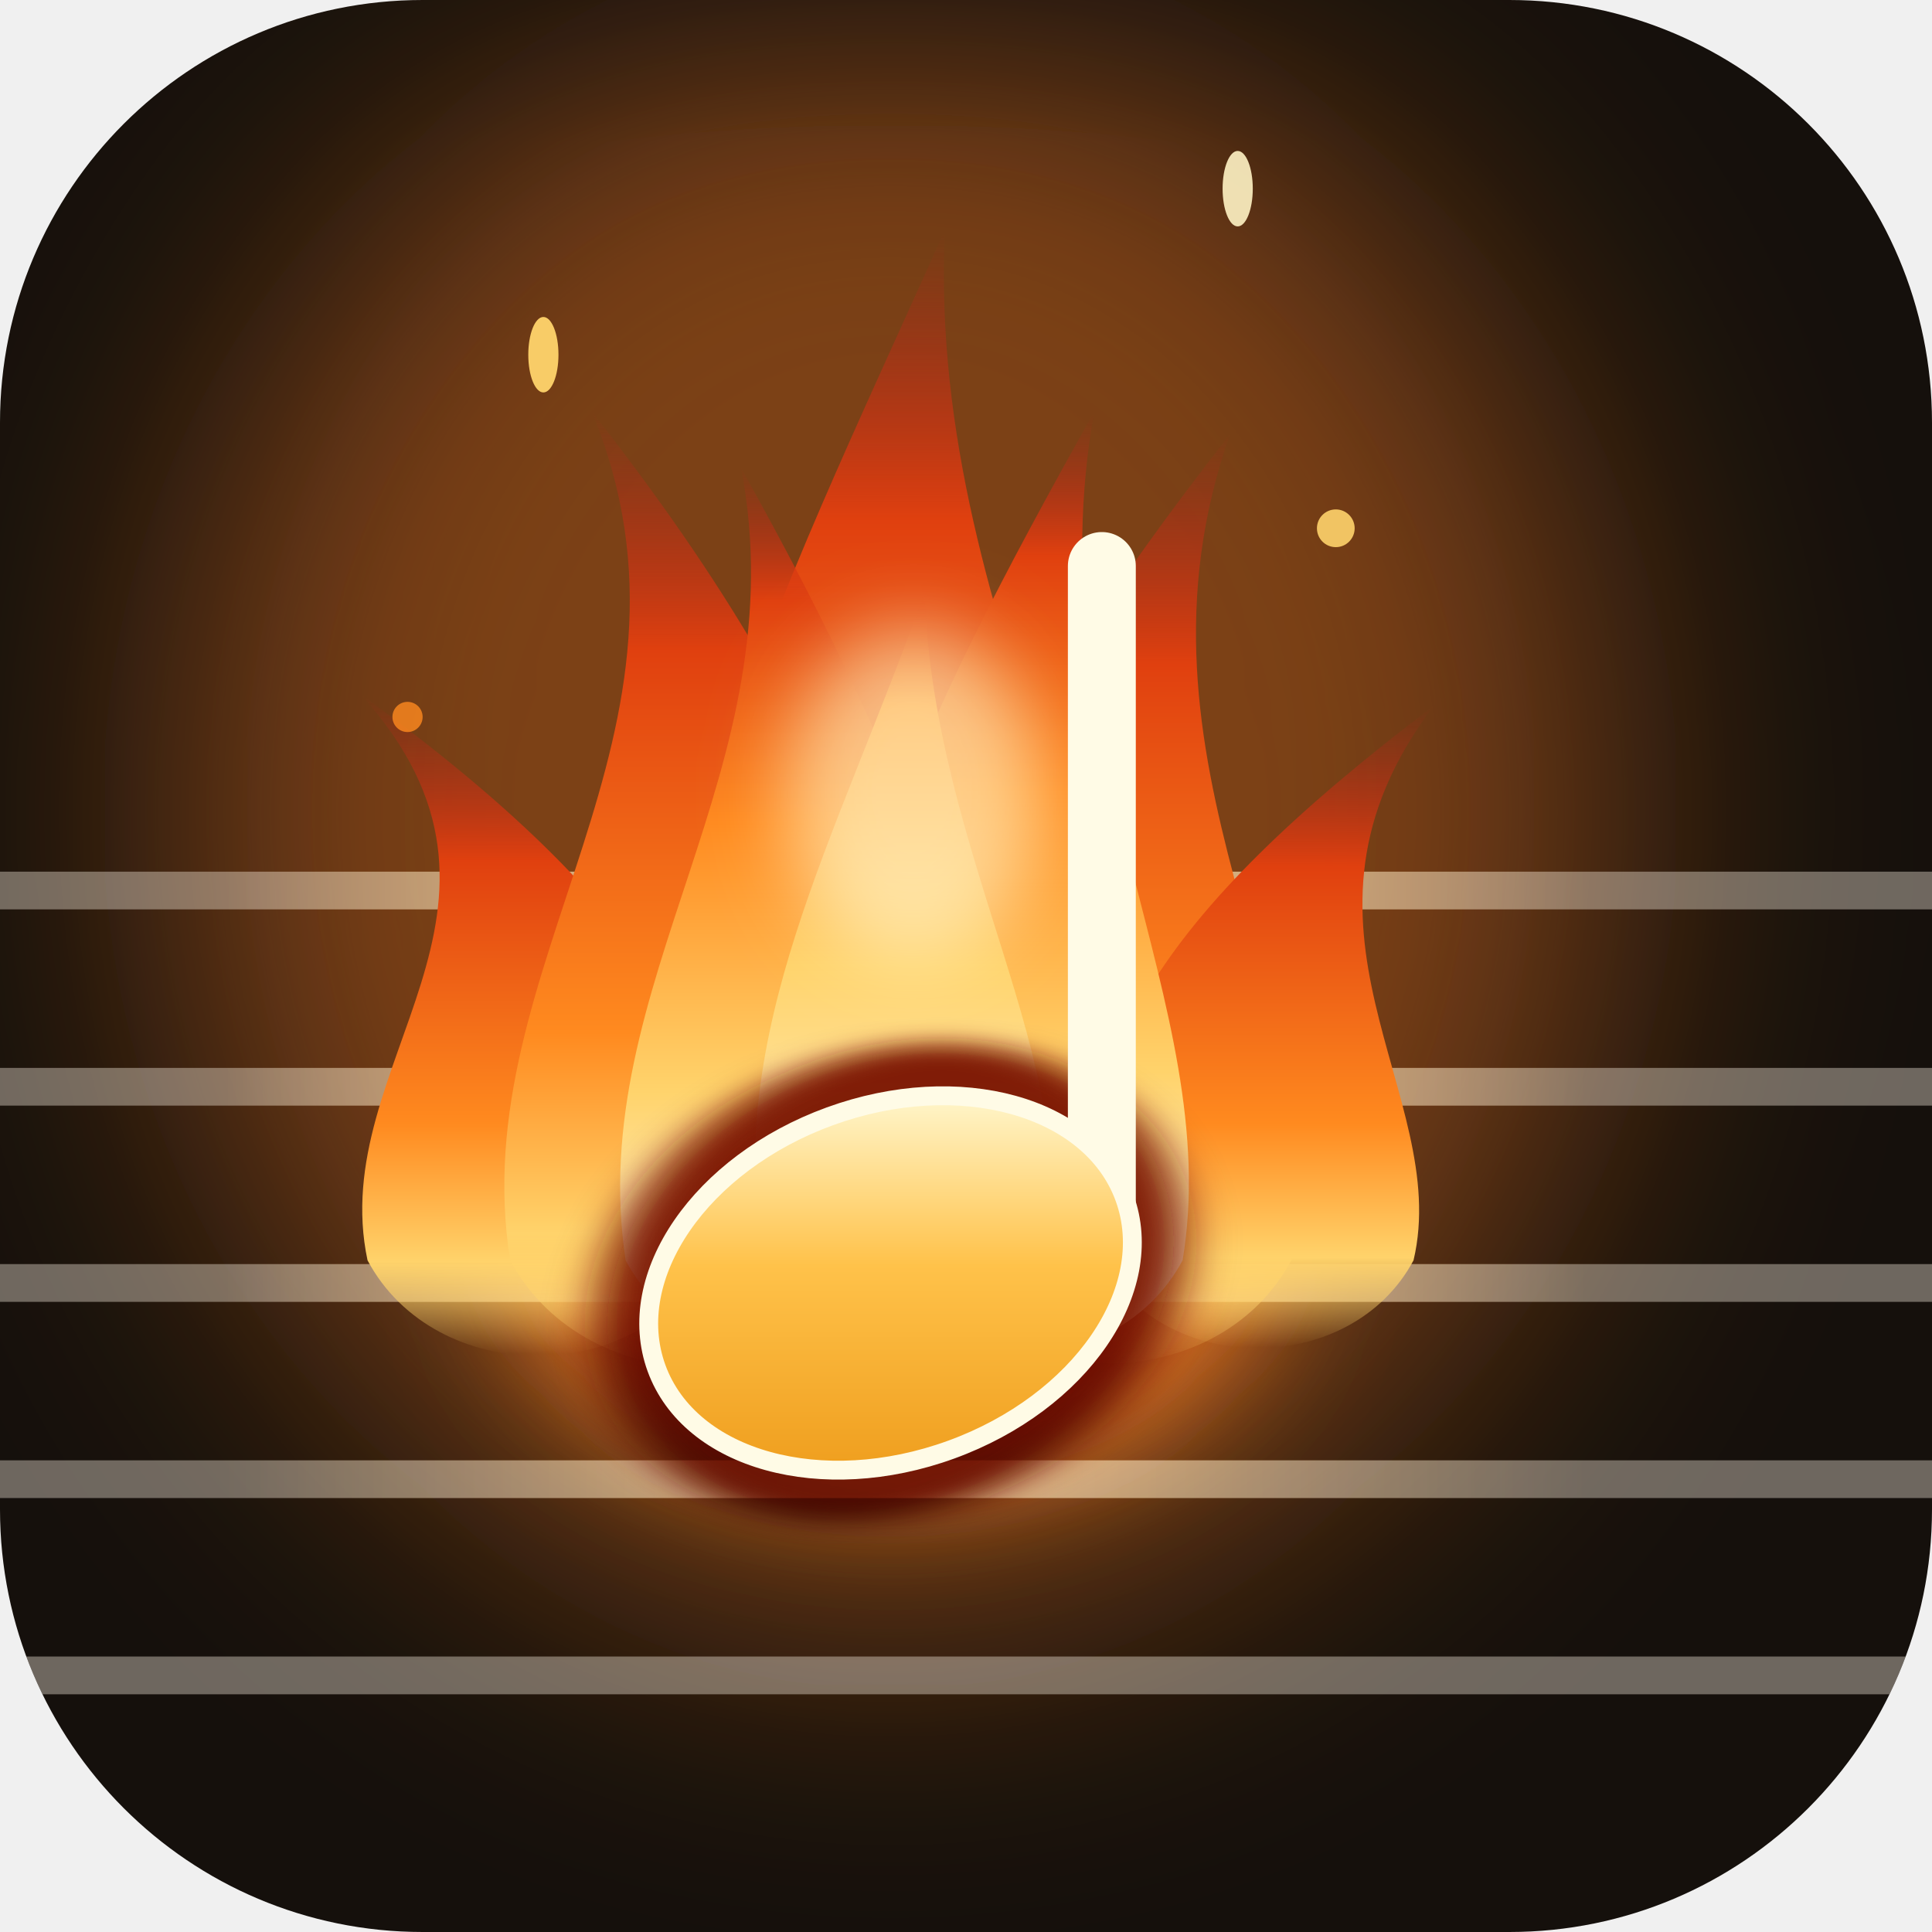
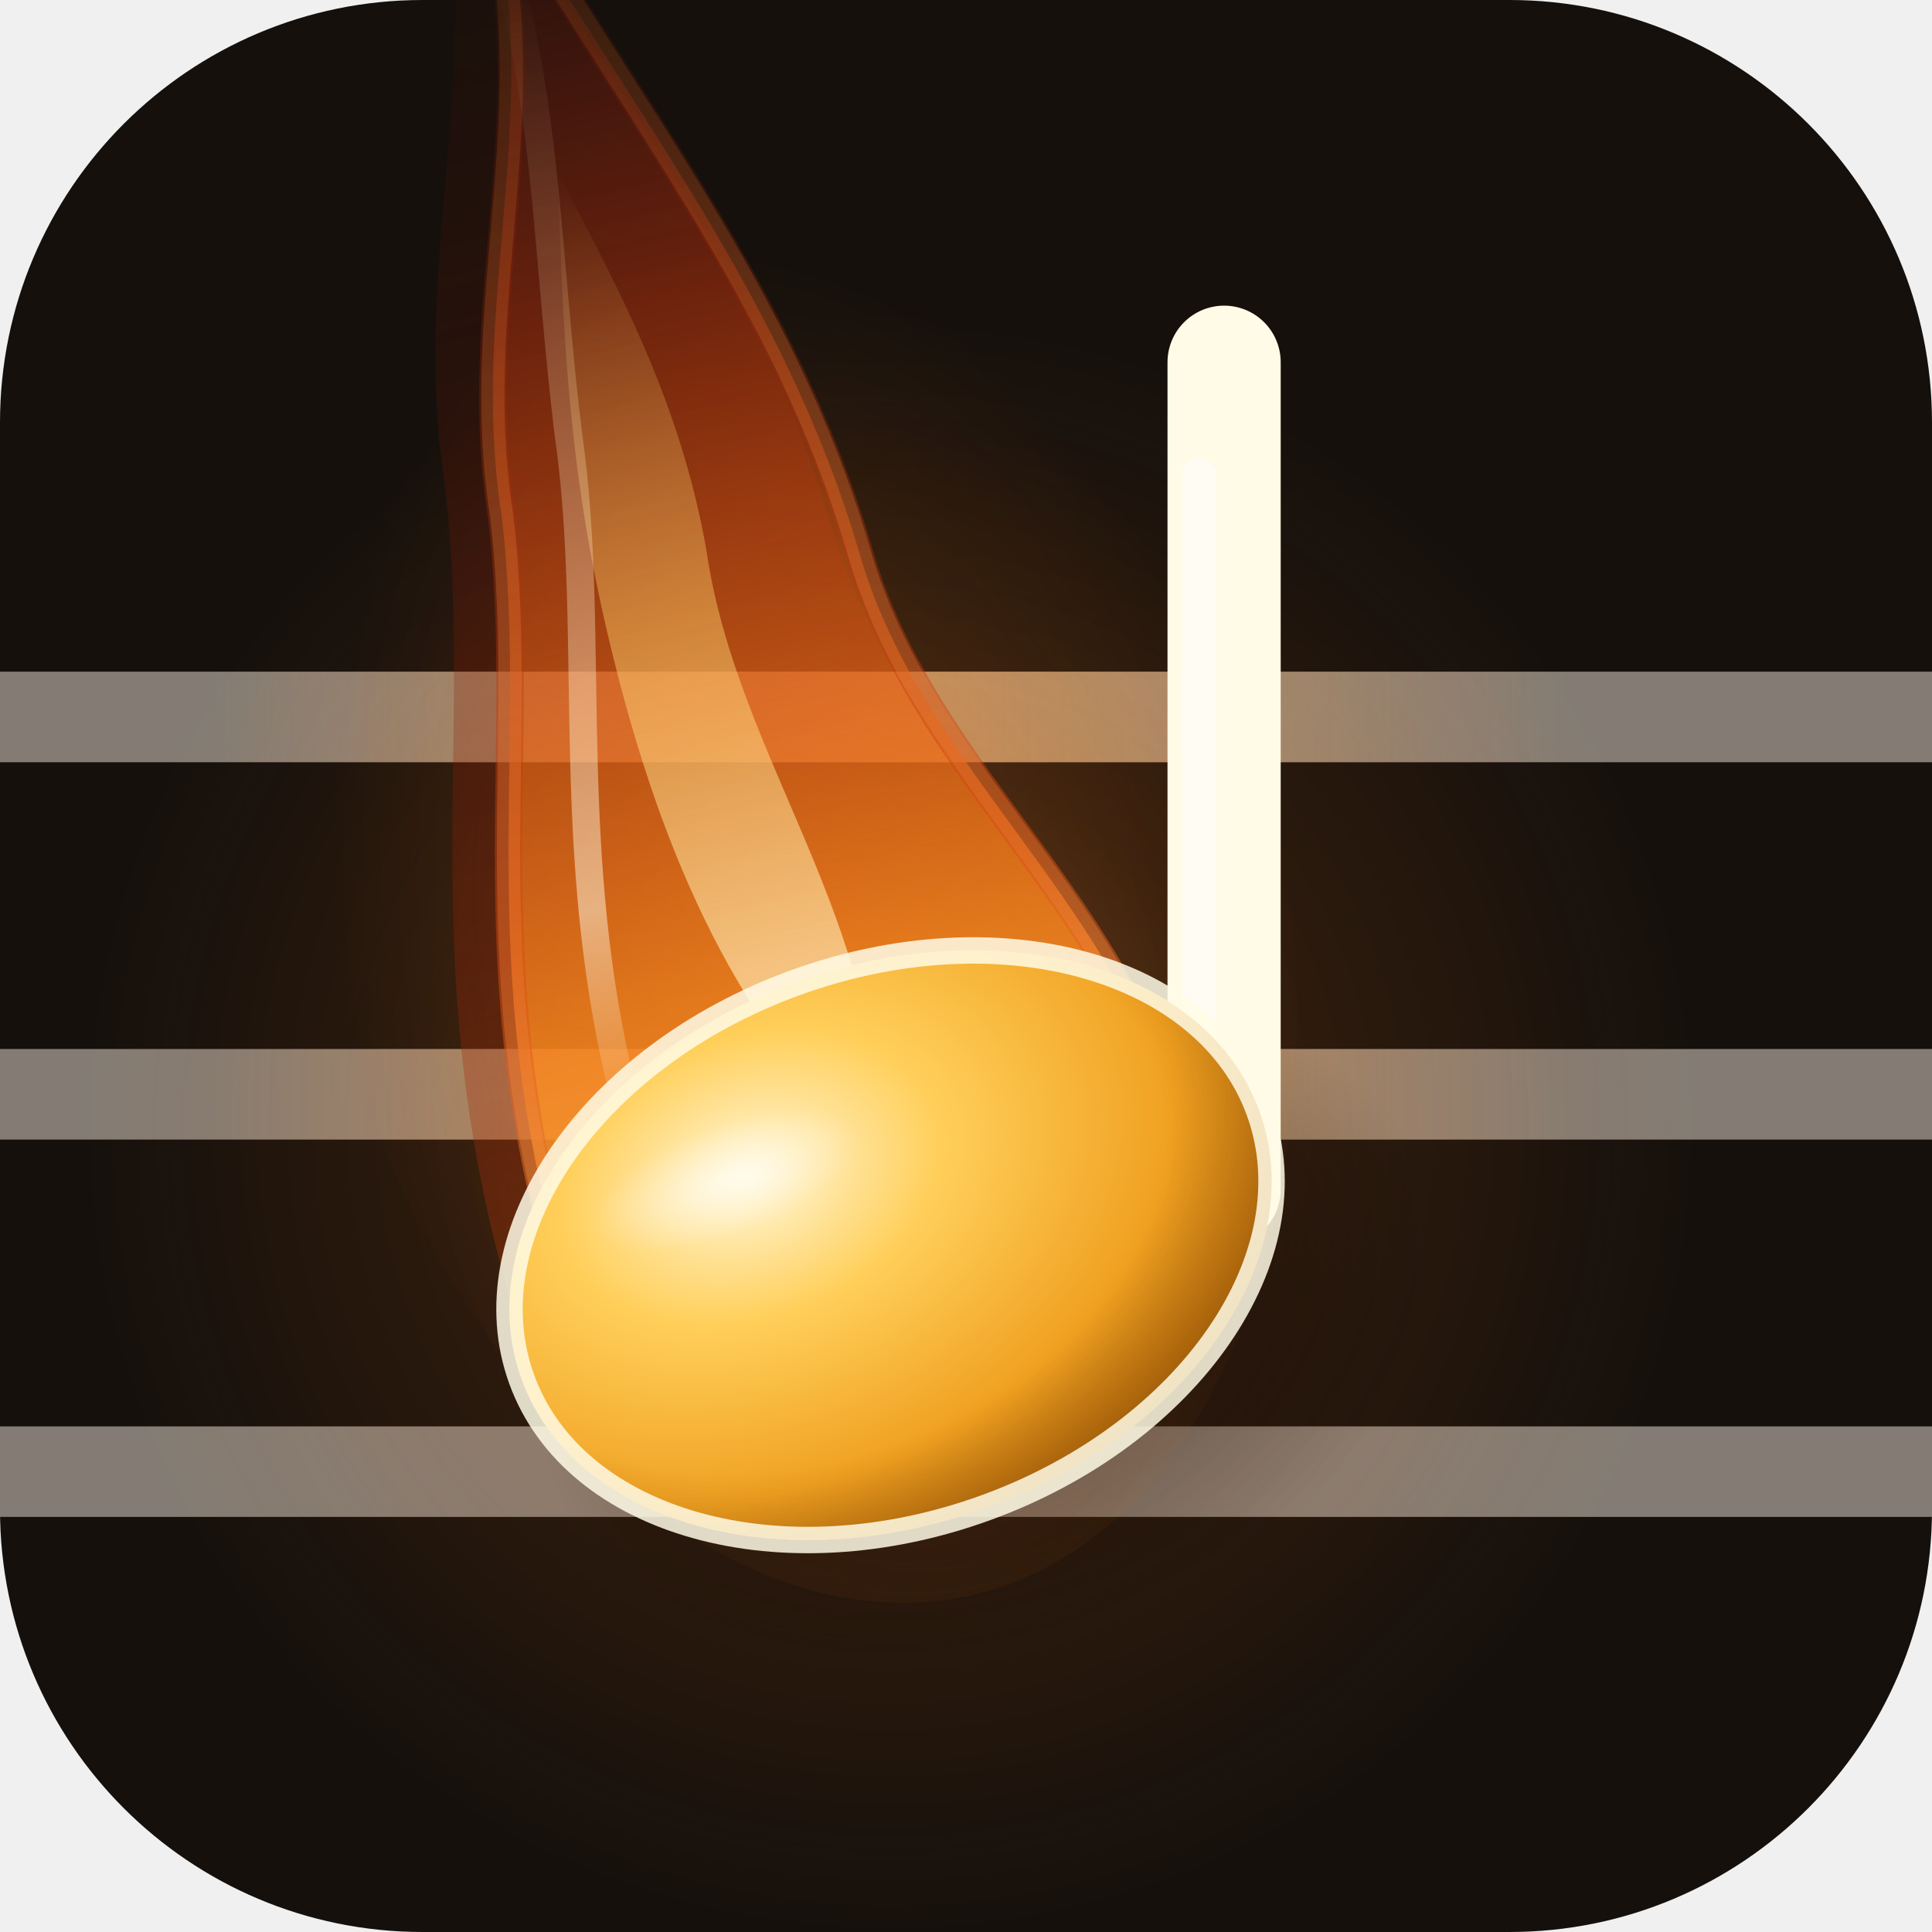
<svg xmlns="http://www.w3.org/2000/svg" viewBox="0 0 512 512">
  <defs>
-     <linearGradient id="o" x1="0" y1="1" x2="0" y2="0">
-       <stop offset="0" stop-color="#ffd36b" stop-opacity="0" />
-       <stop offset="0.14" stop-color="#ffd36b" />
-       <stop offset="0.35" stop-color="#ff8a1f" />
-       <stop offset="0.75" stop-color="#e0400f" />
-       <stop offset="1" stop-color="#b91c1c" stop-opacity="0" />
+     <radialGradient id="ic-glow">
+       <stop offset="0" style="stop-color:#ffb04a" stop-opacity="0.8" />
+       <stop offset="0.45" style="stop-color:#f97316" stop-opacity="0.35" />
+       <stop offset="1" style="stop-color:#f97316" stop-opacity="0" />
+     </radialGradient>
+     <radialGradient id="ic-wglow" cx="0.5" cy="0.62" r="0.5">
+       <stop offset="0" style="stop-color:#ff8a1f" stop-opacity="0.9" />
+       <stop offset="1" style="stop-color:#f97316" stop-opacity="0" />
+     </radialGradient>
+     <linearGradient id="ic-back" x1="0" y1="1" x2="0" y2="0">
+       <stop offset="0" style="stop-color:#c2410c" stop-opacity="0.9" />
+       <stop offset="0.5" style="stop-color:#8a1c08" stop-opacity="0.6" />
+       <stop offset="1" style="stop-color:#5a0f04" stop-opacity="0" />
    </linearGradient>
-     <linearGradient id="m" x1="0" y1="1" x2="0" y2="0">
-       <stop offset="0" stop-color="#fffbe6" />
-       <stop offset="0.3" stop-color="#ffd36b" />
-       <stop offset="0.6" stop-color="#ff8a1f" />
-       <stop offset="0.85" stop-color="#e0400f" />
-       <stop offset="1" stop-color="#b91c1c" stop-opacity="0" />
+     <linearGradient id="ic-fill" x1="0" y1="1" x2="0" y2="0">
+       <stop offset="0" style="stop-color:#ffc24a" stop-opacity="0.95" />
+       <stop offset="0.3" style="stop-color:#ff8a1f" stop-opacity="0.8" />
+       <stop offset="0.7" style="stop-color:#e0400f" stop-opacity="0.38" />
+       <stop offset="1" style="stop-color:#b91c1c" stop-opacity="0" />
    </linearGradient>
-     <linearGradient id="i" x1="0" y1="1" x2="0" y2="0">
-       <stop offset="0" stop-color="#fffbe6" />
-       <stop offset="0.5" stop-color="#ffd36b" />
-       <stop offset="0.85" stop-color="#ff8a1f" />
-       <stop offset="1" stop-color="#e0400f" stop-opacity="0" />
+     <linearGradient id="ic-edge" x1="0" y1="1" x2="0" y2="0">
+       <stop offset="0" style="stop-color:#ffd36b" stop-opacity="1" />
+       <stop offset="0.55" style="stop-color:#ffb35a" stop-opacity="0.85" />
+       <stop offset="1" style="stop-color:#ff8a1f" stop-opacity="0.15" />
    </linearGradient>
-     <linearGradient id="gold" gradientUnits="userSpaceOnUse" gradientTransform="rotate(20)" x1="0" y1="-47" x2="0" y2="47">
-       <stop offset="0" stop-color="#fff3c4" />
-       <stop offset="0.45" stop-color="#ffc24a" />
-       <stop offset="1" stop-color="#f0a020" />
+     <linearGradient id="ic-rim" x1="0" y1="1" x2="0" y2="0">
+       <stop offset="0" style="stop-color:#ffb35a" stop-opacity="1" />
+       <stop offset="0.35" style="stop-color:#d9480f" stop-opacity="0.9" />
+       <stop offset="0.8" style="stop-color:#8a1c08" stop-opacity="0.4" />
+       <stop offset="1" style="stop-color:#8a1c08" stop-opacity="0" />
    </linearGradient>
-     <linearGradient id="lit" gradientUnits="userSpaceOnUse" x1="60" y1="0" x2="420" y2="0">
-       <stop offset="0" stop-color="#ffb35a" stop-opacity="0" />
-       <stop offset="0.5" stop-color="#ffb35a" />
-       <stop offset="1" stop-color="#ffb35a" stop-opacity="0" />
+     <linearGradient id="ic-core" x1="0" y1="1" x2="0" y2="0">
+       <stop offset="0" style="stop-color:#fffbe6" stop-opacity="0.95" />
+       <stop offset="0.55" style="stop-color:#ffd36b" stop-opacity="0.55" />
+       <stop offset="1" style="stop-color:#ffd36b" stop-opacity="0" />
    </linearGradient>
-     <filter id="b40" x="-100%" y="-100%" width="300%" height="300%">
-       <feGaussianBlur stdDeviation="40" />
-     </filter>
-     <filter id="b16" x="-100%" y="-100%" width="300%" height="300%">
-       <feGaussianBlur stdDeviation="16" />
-     </filter>
-     <filter id="b10" x="-100%" y="-100%" width="300%" height="300%">
-       <feGaussianBlur stdDeviation="10" />
-     </filter>
-     <filter id="b5" x="-100%" y="-100%" width="300%" height="300%">
-       <feGaussianBlur stdDeviation="5" />
-     </filter>
-     <clipPath id="shape">
-       <rect width="512" height="512" rx="112" />
-     </clipPath>
+     <linearGradient id="ic-streak" x1="0" y1="1" x2="0" y2="0">
+       <stop offset="0" style="stop-color:#fffbe6" stop-opacity="0" />
+       <stop offset="0.2" style="stop-color:#fffbe6" stop-opacity="1" />
+       <stop offset="1" style="stop-color:#ffe7a8" stop-opacity="0" />
+     </linearGradient>
+     <linearGradient id="ic-gold" x1="0" y1="0" x2="0" y2="1">
+       <stop offset="0" style="stop-color:#fff3c4" stop-opacity="1" />
+       <stop offset="0.45" style="stop-color:#ffc24a" stop-opacity="1" />
+       <stop offset="1" style="stop-color:#f0a020" stop-opacity="1" />
+     </linearGradient>
+     <radialGradient id="ic-hfill" cx="0.36" cy="0.3" r="0.78">
+       <stop offset="0" style="stop-color:#fff8dc" stop-opacity="1" />
+       <stop offset="0.32" style="stop-color:#ffcf5a" stop-opacity="1" />
+       <stop offset="0.72" style="stop-color:#f0a020" stop-opacity="1" />
+       <stop offset="1" style="stop-color:#b06508" stop-opacity="1" />
+     </radialGradient>
+     <radialGradient id="ic-bevel" cx="0.42" cy="0.36" r="0.66">
+       <stop offset="0.72" style="stop-color:#5a2a00" stop-opacity="0" />
+       <stop offset="1" style="stop-color:#5a2a00" stop-opacity="1" />
+     </radialGradient>
+     <radialGradient id="ic-spec">
+       <stop offset="0" style="stop-color:#ffffff" stop-opacity="1" />
+       <stop offset="1" style="stop-color:#ffffff" stop-opacity="0" />
+     </radialGradient>
+     <radialGradient id="ic-shadow">
+       <stop offset="0" style="stop-color:#000000" stop-opacity="1" />
+       <stop offset="0.6" style="stop-color:#000000" stop-opacity="0.5" />
+       <stop offset="1" style="stop-color:#000000" stop-opacity="0" />
+     </radialGradient>
+     <radialGradient id="ic-spark">
+       <stop offset="0" style="stop-color:#fff3c4" stop-opacity="1" />
+       <stop offset="0.5" style="stop-color:#ffd36b" stop-opacity="1" />
+       <stop offset="1" style="stop-color:#ff8a1f" stop-opacity="0" />
+     </radialGradient>
  </defs>
-   <g clip-path="url(#shape)">
+   <clipPath id="ic-tile">
+     <rect width="512" height="512" rx="112" />
+   </clipPath>
+   <g clip-path="url(#ic-tile)">
    <rect width="512" height="512" fill="#15100c" />
-     <g stroke="#f4e9dc" stroke-opacity="0.4" stroke-width="10" stroke-linecap="round">
-       <path d="M-10 236H522" />
-       <path d="M-10 288H522" />
-       <path d="M-10 340H522" />
-       <path d="M-10 392H522" />
-       <path d="M-10 444H522" />
+     <g stroke="#f4e9dc" stroke-opacity="0.5" stroke-width="24" stroke-linecap="round">
+       <path d="M-10 190H522" />
+       <path d="M-10 290H522" />
+       <path d="M-10 390H522" />
    </g>
-     <g stroke="url(#lit)" stroke-width="10" stroke-linecap="round" style="mix-blend-mode:screen">
-       <path d="M60 236H420" stroke-opacity="0.9" />
-       <path d="M60 288H420" stroke-opacity="1" />
-       <path d="M60 340H420" stroke-opacity="1" />
-       <path d="M60 392H420" stroke-opacity="0.5" />
+     <linearGradient id="ic-lit" gradientUnits="userSpaceOnUse" x1="56" y1="0" x2="416" y2="0">
+       <stop offset="0" style="stop-color:#ffb35a" stop-opacity="0" />
+       <stop offset="0.5" style="stop-color:#ffb35a" stop-opacity="1" />
+       <stop offset="1" style="stop-color:#ffb35a" stop-opacity="0" />
+     </linearGradient>
+     <g stroke="url(#ic-lit)" stroke-width="24" stroke-linecap="round" opacity="0.45">
+       <path d="M56 190H416" />
+       <path d="M56 290H416" />
    </g>
-     <g style="mix-blend-mode:screen">
-       <ellipse cx="236" cy="215" rx="190" ry="215" fill="#f97316" opacity="0.45" filter="url(#b40)" />
-       <ellipse cx="236" cy="330" rx="100" ry="64" fill="#ff7a1a" opacity="0.85" filter="url(#b16)" />
+     <g transform="translate(236 330)">
+       <circle r="218.4" cy="-31.2" fill="url(#ic-glow)" opacity="0.35" />
+       <g transform="scale(2.8)">
+         <ellipse cx="0" cy="-40" rx="46" ry="74" transform="rotate(-14)" fill="url(#ic-wglow)" opacity="0.240" />
+         <g transform="rotate(-14) scale(1 1)">
+           <path d="M28 4C33 -22 14 -40 13 -64C12 -90 2 -110 -6 -138C-4 -114 -17 -98 -19 -76C-22 -52 -34 -32 -30 4C-30 26 28 26 28 4Z" transform="translate(-3 2) scale(1.08)" fill="url(#ic-back)" opacity="0.45" />
+           <path d="M28 4C33 -22 14 -40 13 -64C12 -90 2 -110 -6 -138C-4 -114 -17 -98 -19 -76C-22 -52 -34 -32 -30 4C-30 26 28 26 28 4Z" fill="url(#ic-fill)" />
+           <path class="core" d="M1 -8C7 -30 -3 -48 -1 -68C0 -82 -3 -94 -6 -106C-10 -88 -12 -76 -12 -60C-12 -38 -8 -22 1 -8Z" fill="url(#ic-core)" opacity="0.8" />
+           <path d="M-2 -12C2 -30 -5 -44 -4 -60C-4 -68 -5 -74 -7 -82C-9 -70 -10 -62 -10 -52C-10 -36 -7 -24 -2 -12Z" fill="#fffbe6" opacity="0" />
+           <path d="M-21 -16C-22 -42 -13 -62 -11 -82C-9 -98 -6 -110 -6 -124" fill="none" stroke="url(#ic-streak)" stroke-width="2.6" stroke-linecap="round" opacity="0.5" />
+           <path d="M28 4C33 -22 14 -40 13 -64C12 -90 2 -110 -6 -138C-4 -114 -17 -98 -19 -76C-22 -52 -34 -32 -30 4C-30 26 28 26 28 4Z" fill="none" stroke="url(#ic-edge)" stroke-width="2.2" stroke-linejoin="round" opacity="0.35" />
+           <path d="M28 4C33 -22 14 -40 13 -64C12 -90 2 -110 -6 -138C-4 -114 -17 -98 -19 -76C-22 -52 -34 -32 -30 4C-30 26 28 26 28 4Z" fill="none" stroke="url(#ic-rim)" stroke-width="2.6" stroke-linejoin="round" opacity="0.55" />
+         </g>
+       </g>
+       <ellipse cx="16.64" cy="31.08" rx="122.72" ry="82.88" transform="rotate(-20)" fill="url(#ic-shadow)" opacity="0.35" />
+       <path d="M88.4 -14.8V-234" stroke="#fffbe6" stroke-width="30" stroke-linecap="round" />
+       <path d="M81.8 -204V-44.8" stroke="#ffffff" stroke-width="9" stroke-linecap="round" opacity="0.5" />
+       <g transform="rotate(-20)">
+         <ellipse rx="104" ry="74" fill="url(#ic-gold)" />
+         <ellipse rx="104" ry="74" fill="url(#ic-hfill)" opacity="1" />
+         <ellipse rx="104" ry="74" fill="url(#ic-bevel)" opacity="0.28" />
+         <ellipse cx="-35.36" cy="-31.08" rx="37.44" ry="14.8" fill="url(#ic-spec)" opacity="0.55" />
+         <ellipse rx="104" ry="74" fill="none" stroke="#fffbe6" stroke-width="7" opacity="0.85" />
+       </g>
    </g>
-     <g transform="translate(236 334) scale(1.8 1.5)">
-       <path fill="url(#o)" d="M-77 0C-83.2 -35 -49.5 -62 -78 -100C-32 -60 -20.7 -30 -27 0C-37 22.5 -67 22.5 -77 0Z" />
-       <path fill="url(#o)" d="M-56 0C-63 -52.5 -24.4 -93 -44 -150C-4.8 -90 7 -45 0 0C-11.2 25.2 -44.8 25.2 -56 0Z" />
-       <path fill="url(#o)" d="M-31 0C-39.2 -63.7 -17.9 -112.8 8 -182C5.2 -109.2 43.3 -54.6 35 0C21.8 29.7 -17.8 29.7 -31 0Z" />
-       <path fill="url(#o)" d="M5 0C-1.7 -51.1 13.9 -90.5 50 -146C32.8 -87.6 65.8 -43.8 59 0C48.2 24.3 15.8 24.3 5 0Z" />
-       <path fill="url(#o)" d="M31 0C25.3 -34.3 39.1 -60.8 80 -98C55.2 -58.8 82.8 -29.4 77 0C67.8 20.7 40.2 20.7 31 0Z" />
-       <path fill="url(#m)" d="M-39 0C-45.2 -49 -13.5 -86.8 -22 -140C4 -84 17.3 -42 11 0C1 22.5 -29 22.5 -39 0Z" />
-       <path fill="url(#m)" d="M-7 0C-13.2 -52.5 3.5 -93 30 -150C21 -90 49.3 -45 43 0C33 22.5 3 22.5 -7 0Z" />
-       <path fill="url(#i)" d="M-19 0C-24.2 -41.3 -8.3 -73.2 5 -118C6.4 -70.8 28.3 -35.4 23 0C14.6 18.9 -10.6 18.9 -19 0Z" />
-     </g>
-     <ellipse cx="242" cy="210" rx="34" ry="44" fill="#fff3c4" opacity="0.6" filter="url(#b10)" style="mix-blend-mode:screen" />
-     <ellipse cx="144" cy="94" rx="4" ry="10" fill="#ffd36b" opacity="0.95" />
-     <ellipse cx="328" cy="50" rx="4" ry="10" fill="#fff3c4" opacity="0.9" />
-     <ellipse cx="196" cy="-10" rx="3.5" ry="9" fill="#ff8a1f" opacity="0.8" />
-     <ellipse cx="354" cy="140" rx="5" ry="5" fill="#ffd36b" opacity="0.9" />
-     <ellipse cx="108" cy="190" rx="4" ry="4" fill="#ff8a1f" opacity="0.8" />
-     <ellipse transform="translate(236 340) rotate(-20)" rx="80" ry="61" fill="#7a1400" opacity="0.95" filter="url(#b5)" style="mix-blend-mode:multiply" />
-     <path d="M292 332V150" stroke="#fffbe6" stroke-width="18" stroke-linecap="round" />
-     <ellipse transform="translate(236 340) rotate(-20)" rx="66" ry="47" fill="url(#gold)" stroke="#fffbe6" stroke-width="5" />
  </g>
</svg>
